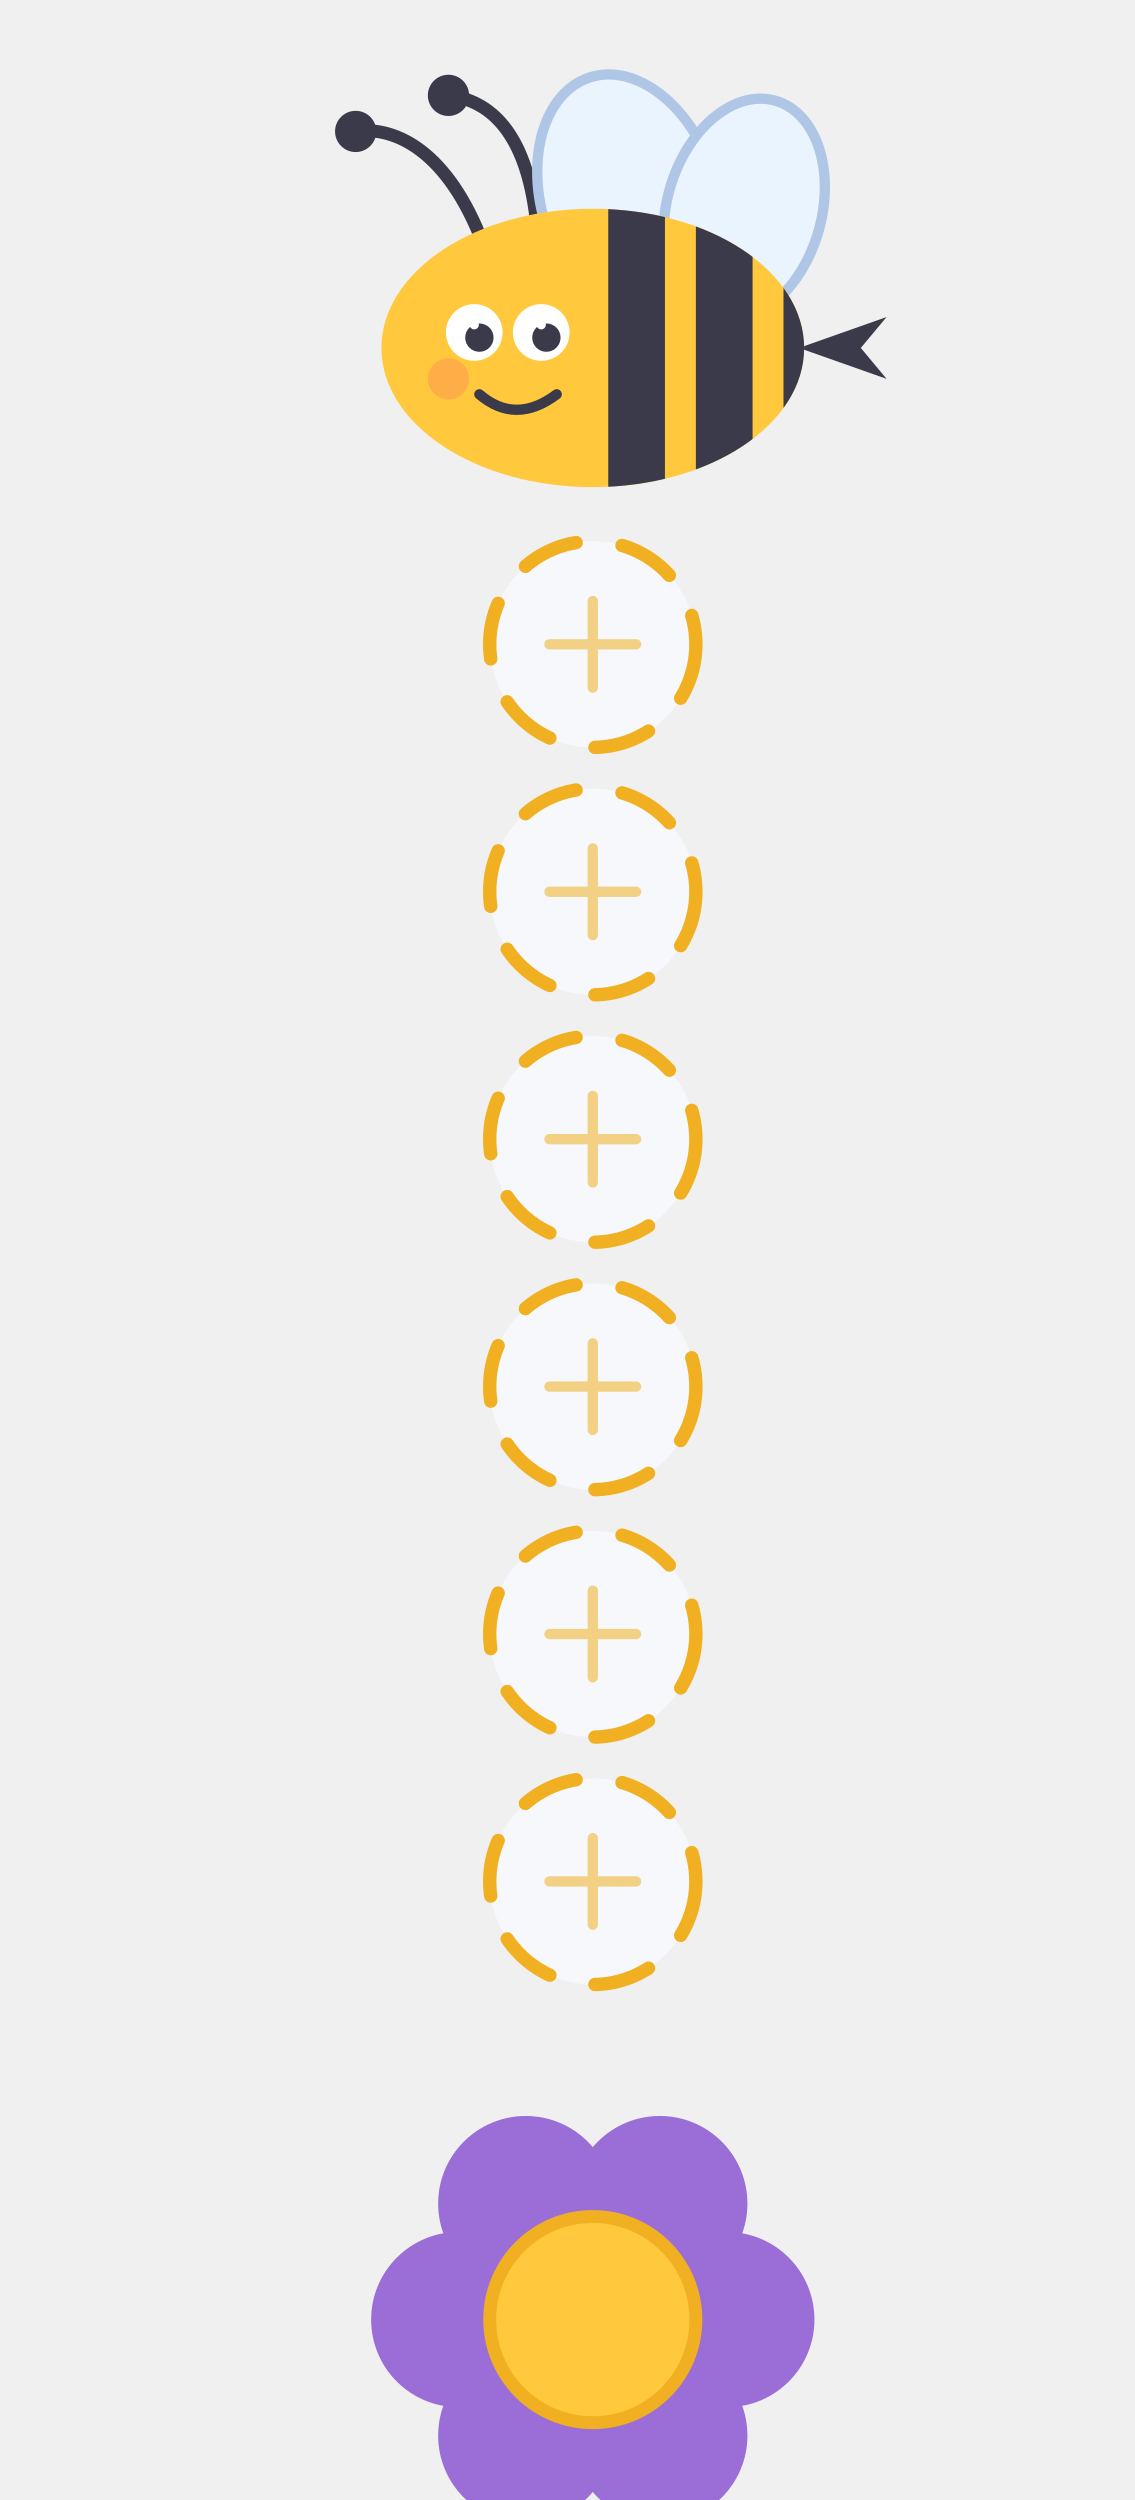
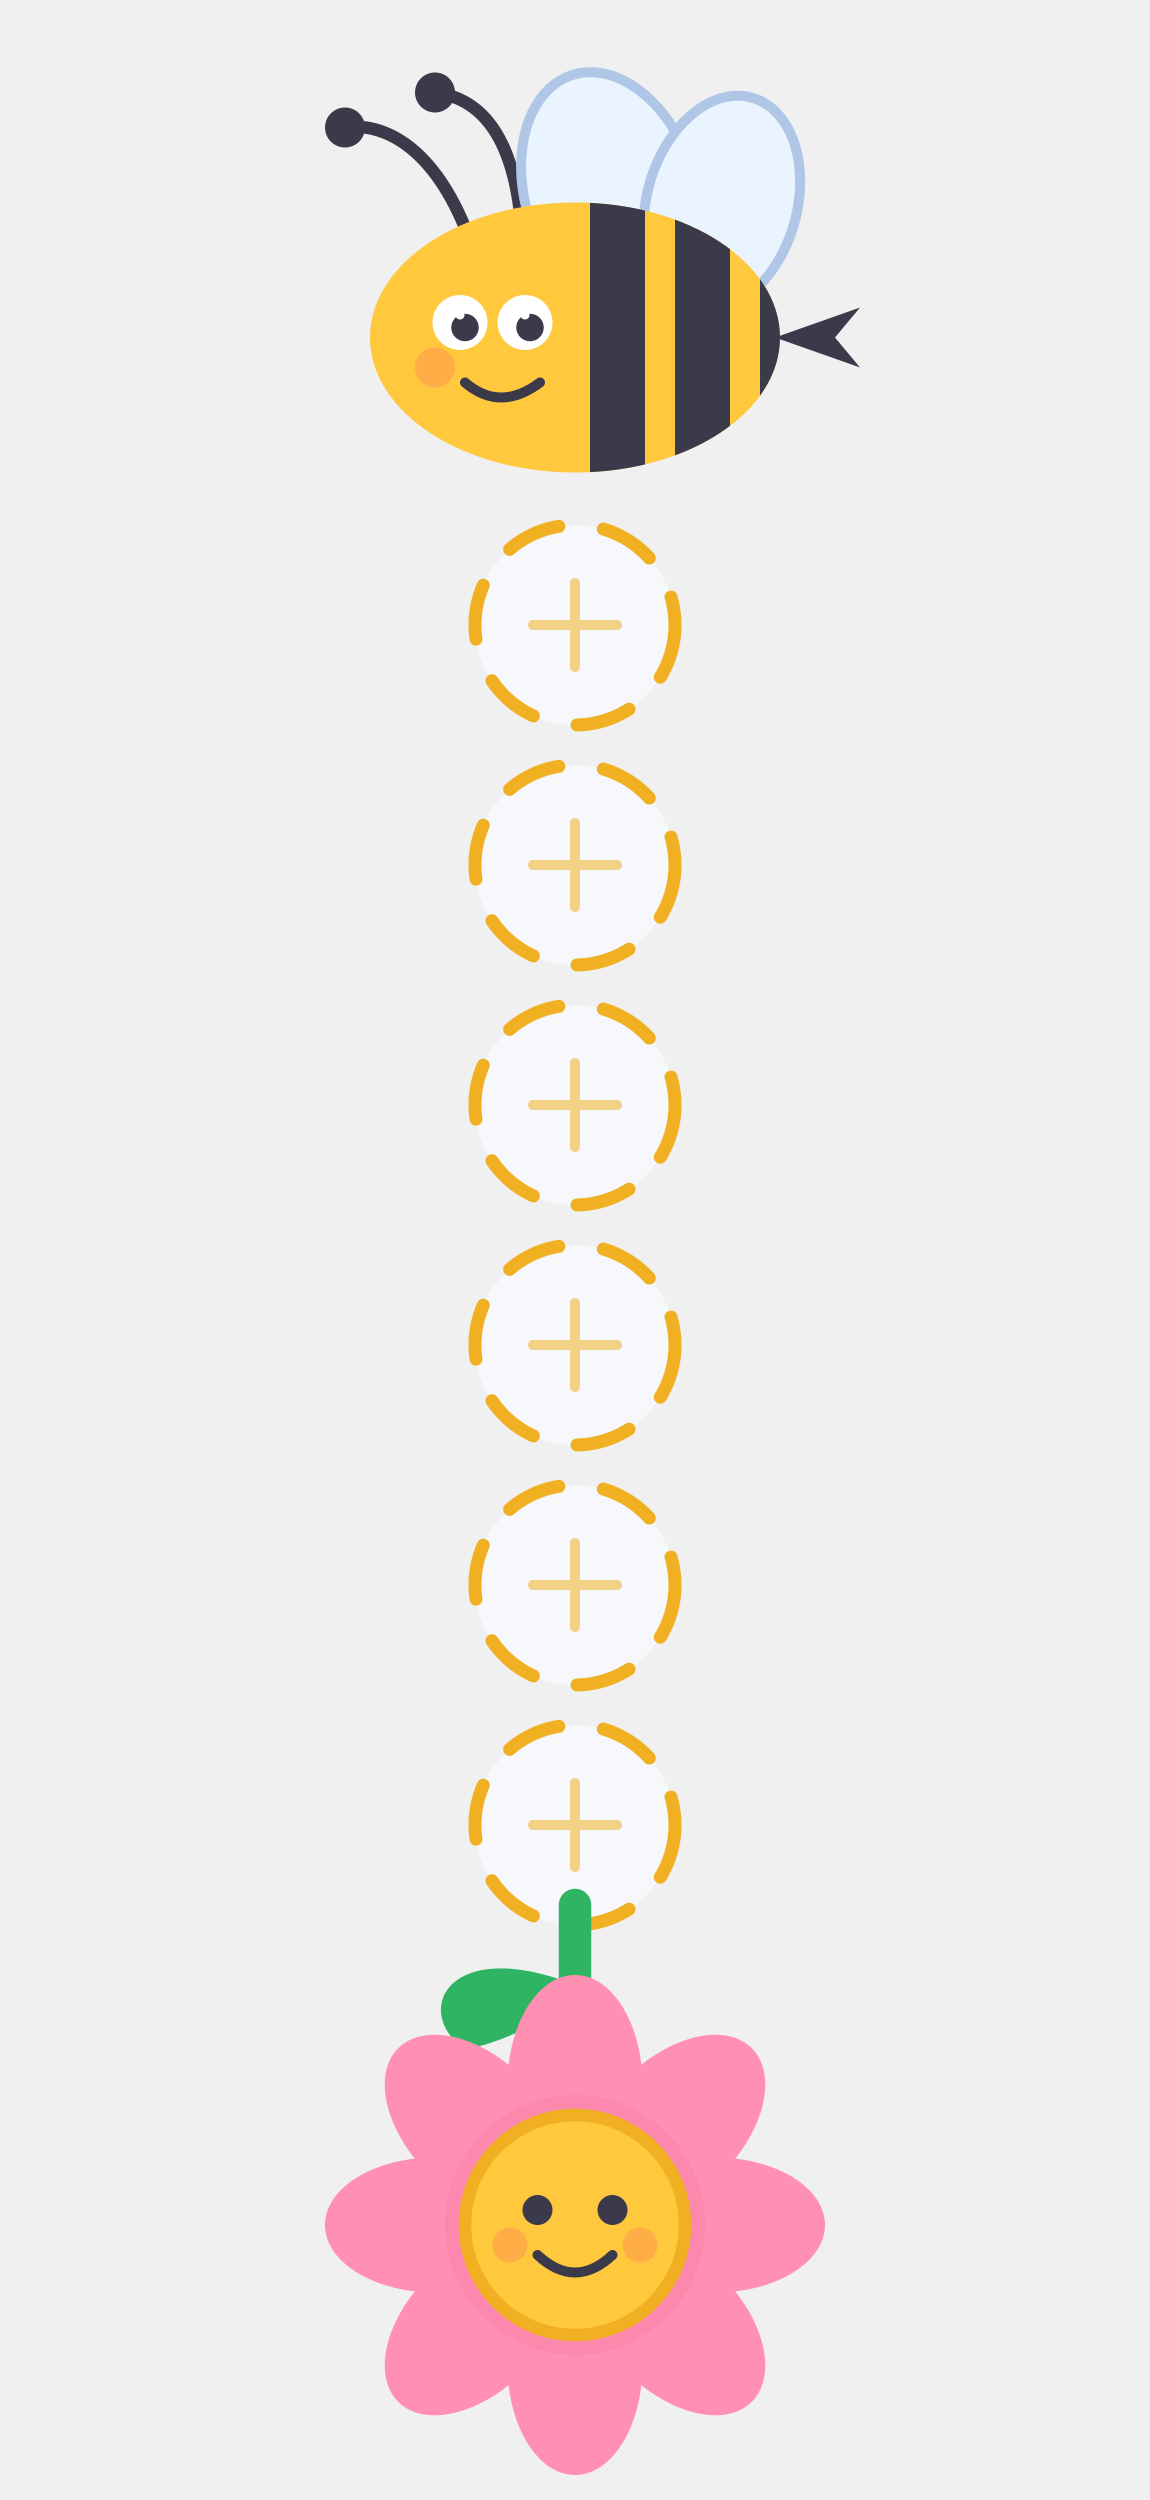
- <svg xmlns="http://www.w3.org/2000/svg" viewBox="0 0 440 970" width="440" height="970" font-family="Fredoka, sans-serif">
+ <svg xmlns="http://www.w3.org/2000/svg" viewBox="0 0 460 1000" width="460" height="1000" font-family="Fredoka, sans-serif">
  <defs>
    <clipPath id="beeb">
      <ellipse cx="230" cy="135" rx="82" ry="54" />
    </clipPath>
  </defs>
  <path d="M186,91 C172,57 152,49 138,51" fill="none" stroke="#3A3A4A" stroke-width="5" stroke-linecap="round" />
  <path d="M208,85 C204,51 190,39 174,37" fill="none" stroke="#3A3A4A" stroke-width="5" stroke-linecap="round" />
  <circle cx="138" cy="51" r="8" fill="#3A3A4A" />
  <circle cx="174" cy="37" r="8" fill="#3A3A4A" />
  <g transform="rotate(-18 248 89)">
    <ellipse cx="248" cy="77" rx="34" ry="50" fill="#EAF4FF" stroke="#AFC6E6" stroke-width="4" />
  </g>
  <g transform="rotate(16 286 91)">
    <ellipse cx="286" cy="81" rx="30" ry="44" fill="#EAF4FF" stroke="#AFC6E6" stroke-width="4" />
  </g>
  <path d="M310,135 l34,-12 l-10,12 l10,12 Z" fill="#3A3A4A" />
  <ellipse cx="230" cy="135" rx="82" ry="54" fill="#FFC83D" />
  <g clip-path="url(#beeb)">
    <rect x="236" y="75" width="22" height="120" fill="#3A3A4A" />
    <rect x="270" y="75" width="22" height="120" fill="#3A3A4A" />
    <rect x="304" y="75" width="22" height="120" fill="#3A3A4A" />
  </g>
  <circle cx="184" cy="129" r="11" fill="#fff" />
  <circle cx="210" cy="129" r="11" fill="#fff" />
  <circle cx="186" cy="131" r="5.5" fill="#3A3A4A" />
  <circle cx="212" cy="131" r="5.5" fill="#3A3A4A" />
  <circle cx="184" cy="126" r="1.8" fill="#fff" />
  <circle cx="210" cy="126" r="1.8" fill="#fff" />
  <path d="M186,153 Q200,165 216,153" fill="none" stroke="#3A3A4A" stroke-width="4" stroke-linecap="round" />
  <circle cx="174" cy="147" r="8" fill="#FF5168" opacity="0.22" />
-   <ellipse cx="282" cy="900" rx="34" ry="34" fill="#9B6DD6" />
-   <ellipse cx="256" cy="945" rx="34" ry="34" fill="#9B6DD6" />
-   <ellipse cx="204" cy="945" rx="34" ry="34" fill="#9B6DD6" />
-   <ellipse cx="178" cy="900" rx="34" ry="34" fill="#9B6DD6" />
-   <ellipse cx="204" cy="855" rx="34" ry="34" fill="#9B6DD6" />
-   <ellipse cx="256" cy="855" rx="34" ry="34" fill="#9B6DD6" />
-   <circle cx="230" cy="900" r="40" fill="#FFC83D" stroke="#F0B021" stroke-width="5" />
  <circle cx="230.0" cy="250.0" r="40.0" fill="#F6F8FC" stroke="#F0B021" stroke-width="5.2" stroke-dasharray="22.0 18.0" stroke-linecap="round" />
  <path d="M213.2,250.0 H246.8 M230.0,233.2 V266.8" stroke="#F0B021" stroke-width="4.0" stroke-linecap="round" opacity="0.55" />
  <circle cx="230.0" cy="346.0" r="40.0" fill="#F6F8FC" stroke="#F0B021" stroke-width="5.2" stroke-dasharray="22.0 18.0" stroke-linecap="round" />
  <path d="M213.2,346.0 H246.8 M230.0,329.2 V362.8" stroke="#F0B021" stroke-width="4.0" stroke-linecap="round" opacity="0.55" />
  <circle cx="230.0" cy="442.0" r="40.0" fill="#F6F8FC" stroke="#F0B021" stroke-width="5.2" stroke-dasharray="22.0 18.0" stroke-linecap="round" />
  <path d="M213.2,442.0 H246.8 M230.0,425.2 V458.8" stroke="#F0B021" stroke-width="4.0" stroke-linecap="round" opacity="0.55" />
  <circle cx="230.0" cy="538.0" r="40.0" fill="#F6F8FC" stroke="#F0B021" stroke-width="5.2" stroke-dasharray="22.0 18.0" stroke-linecap="round" />
  <path d="M213.2,538.0 H246.8 M230.0,521.2 V554.8" stroke="#F0B021" stroke-width="4.0" stroke-linecap="round" opacity="0.55" />
  <circle cx="230.0" cy="634.0" r="40.0" fill="#F6F8FC" stroke="#F0B021" stroke-width="5.2" stroke-dasharray="22.0 18.0" stroke-linecap="round" />
  <path d="M213.2,634.0 H246.8 M230.0,617.2 V650.8" stroke="#F0B021" stroke-width="4.0" stroke-linecap="round" opacity="0.55" />
  <circle cx="230.0" cy="730.0" r="40.0" fill="#F6F8FC" stroke="#F0B021" stroke-width="5.2" stroke-dasharray="22.0 18.0" stroke-linecap="round" />
  <path d="M213.2,730.0 H246.8 M230.0,713.2 V746.8" stroke="#F0B021" stroke-width="4.0" stroke-linecap="round" opacity="0.55" />
+   <path d="M230,762 L230,850" stroke="#2FB463" stroke-width="13" stroke-linecap="round" />
+   <path d="M230,794 C180,774 164,804 186,820 C212,814 226,802 230,794 Z" fill="#2FB463" />
+   <g transform="rotate(90 286.0 890.0)">
+     <ellipse cx="286.0" cy="890.0" rx="27" ry="44" fill="#FF8FB3" />
+   </g>
+   <g transform="rotate(135 269.6 929.6)">
+     <ellipse cx="269.6" cy="929.6" rx="27" ry="44" fill="#FF8FB3" />
+   </g>
+   <g transform="rotate(180 230.0 946.0)">
+     <ellipse cx="230.0" cy="946.0" rx="27" ry="44" fill="#FF8FB3" />
+   </g>
+   <g transform="rotate(225 190.4 929.6)">
+     <ellipse cx="190.4" cy="929.6" rx="27" ry="44" fill="#FF8FB3" />
+   </g>
+   <g transform="rotate(270 174.0 890.0)">
+     <ellipse cx="174.0" cy="890.0" rx="27" ry="44" fill="#FF8FB3" />
+   </g>
+   <g transform="rotate(315 190.4 850.4)">
+     <ellipse cx="190.4" cy="850.4" rx="27" ry="44" fill="#FF8FB3" />
+   </g>
+   <g transform="rotate(360 230.0 834.0)">
+     <ellipse cx="230.0" cy="834.0" rx="27" ry="44" fill="#FF8FB3" />
+   </g>
+   <g transform="rotate(405 269.6 850.4)">
+     <ellipse cx="269.6" cy="850.4" rx="27" ry="44" fill="#FF8FB3" />
+   </g>
+   <circle cx="230" cy="890" r="52" fill="#F06C98" opacity="0.22" />
+   <circle cx="230" cy="890" r="44" fill="#FFC83D" stroke="#F0B021" stroke-width="5" />
+   <circle cx="215" cy="884" r="6" fill="#3A3A4A" />
+   <circle cx="245" cy="884" r="6" fill="#3A3A4A" />
+   <path d="M215,902 Q230,916 245,902" fill="none" stroke="#3A3A4A" stroke-width="4" stroke-linecap="round" />
+   <circle cx="204" cy="898" r="7" fill="#FF5168" opacity="0.22" />
+   <circle cx="256" cy="898" r="7" fill="#FF5168" opacity="0.22" />
</svg>
